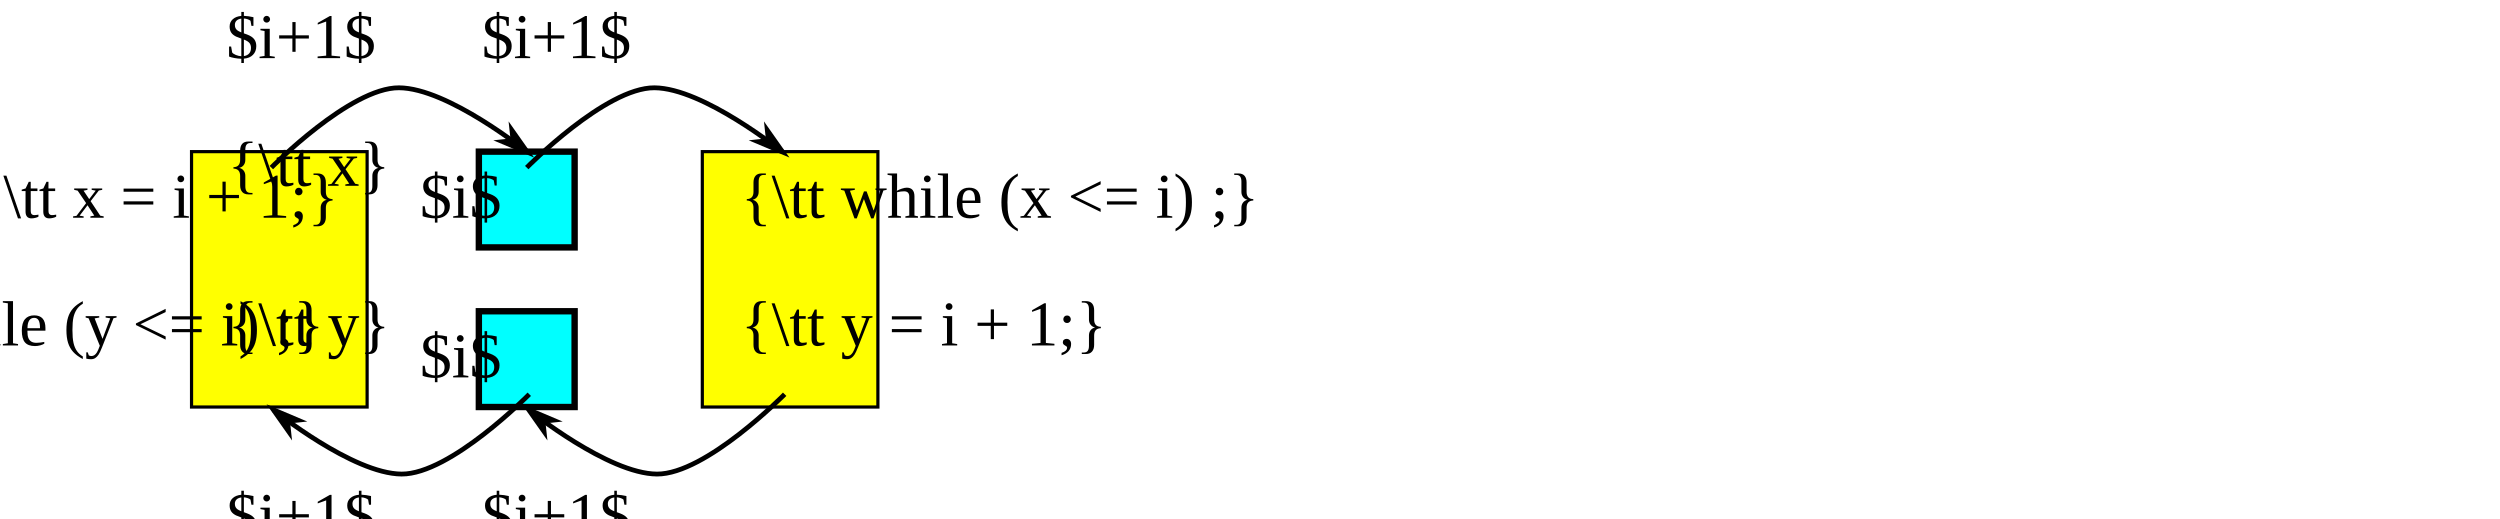
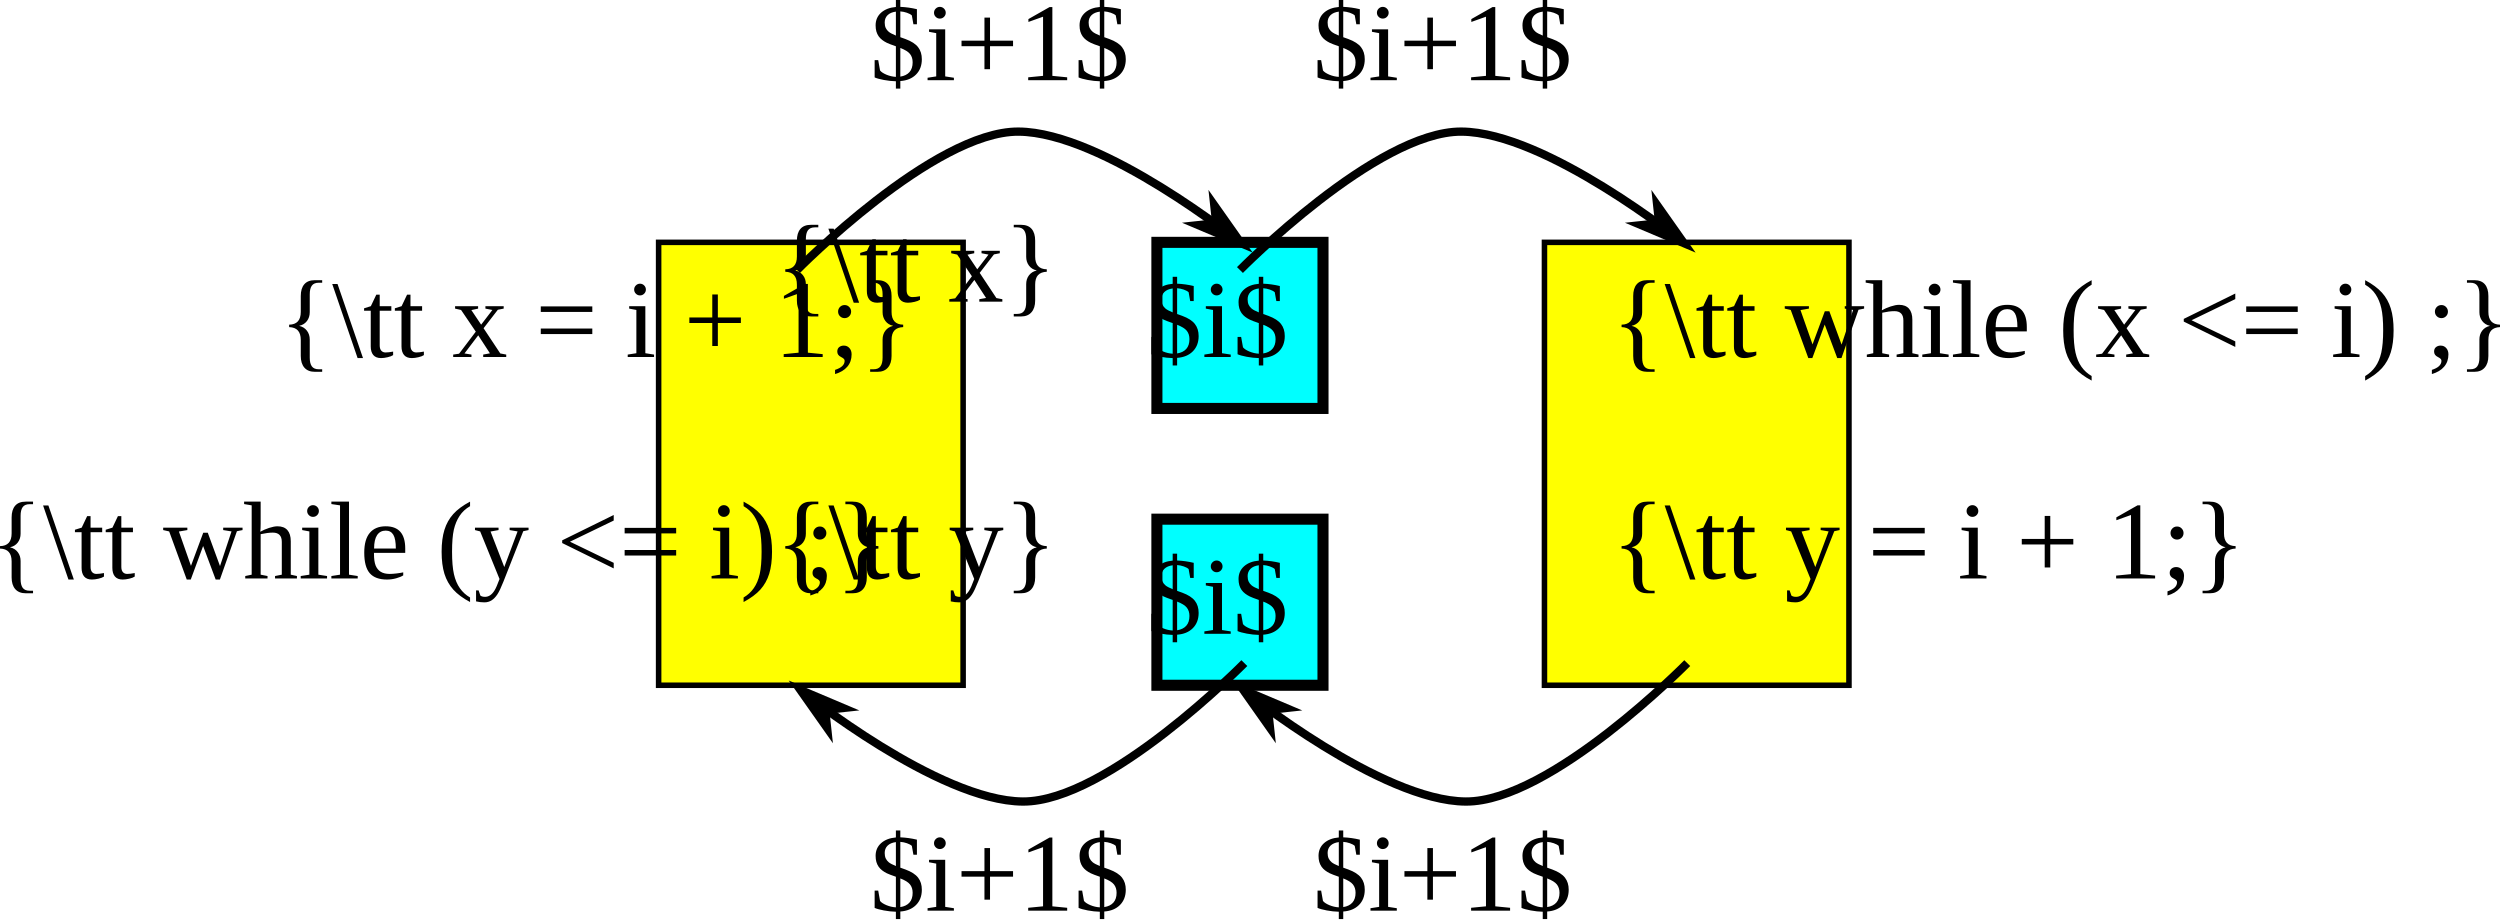
- <svg xmlns="http://www.w3.org/2000/svg" width="1253pt" height="260pt" viewBox="0.00 0.00 1253.00 260.00" id="svg2" version="1.1">
+ <svg xmlns="http://www.w3.org/2000/svg" width="722.484pt" height="265.609pt" viewBox="0 0 722.484 265.609" id="svg2" version="1.1">
  <defs id="defs410">
-     <marker orient="auto" refY="0.0" refX="0.0" id="Arrow1Mend" style="overflow:visible;">
-       <path id="path3987" d="M 0.0,0.0 L 5.0,-5.0 L -12.5,0.0 L 5.0,5.0 L 0.0,0.0 z " style="fill-rule:evenodd;stroke:#000000;stroke-width:1.0pt;" transform="scale(0.4) rotate(180) translate(10,0)" />
+     <marker orient="auto" refY="0" refX="0" id="Arrow1Mend" style="overflow:visible">
+       <path id="path3987" d="M 0,0 5,-5 -12.5,0 5,5 Z" style="fill-rule:evenodd;stroke:#000000;stroke-width:1pt" transform="matrix(-0.4,0,0,-0.4,-4,0)" />
    </marker>
-     <marker orient="auto" refY="0.0" refX="0.0" id="Arrow1Lend" style="overflow:visible;">
-       <path id="path3947" d="M 0.0,0.0 L 5.0,-5.0 L -12.5,0.0 L 5.0,5.0 L 0.0,0.0 z " style="fill-rule:evenodd;stroke:#000000;stroke-width:1.0pt;" transform="scale(0.8) rotate(180) translate(12.5,0)" />
+     <marker orient="auto" refY="0" refX="0" id="Arrow1Lend" style="overflow:visible">
+       <path id="path3947" d="M 0,0 5,-5 -12.5,0 5,5 Z" style="fill-rule:evenodd;stroke:#000000;stroke-width:1pt" transform="matrix(-0.8,0,0,-0.8,-10,0)" />
    </marker>
  </defs>
-   <rect style="fill:#00ffff;fill-opacity:1;stroke:#000000;stroke-width:3.2;stroke-miterlimit:4;stroke-opacity:1;stroke-dasharray:none;stroke-dashoffset:0" id="rect3000" width="48" height="48" x="240" y="76" />
-   <text xml:space="preserve" style="font-size:32px;font-style:normal;font-weight:normal;line-height:125%;letter-spacing:0px;word-spacing:0px;fill:#000000;fill-opacity:1;stroke:none;font-family:Sans" x="262.171" y="109.135" id="text3776">
-     <tspan id="tspan3778" x="243.382" y="109.135" style="font-style:normal;font-variant:normal;font-weight:normal;font-stretch:normal;font-family:Times New Roman;-inkscape-font-specification:Times New Roman;text-anchor:middle;text-align:center">$i$</tspan>
+   <rect style="fill:#00ffff;fill-opacity:1;stroke:#000000;stroke-width:3.2;stroke-miterlimit:4;stroke-dasharray:none;stroke-dashoffset:0;stroke-opacity:1" id="rect3000" width="48" height="48" x="334.337" y="70.037" />
+   <text xml:space="preserve" style="font-style:normal;font-weight:normal;line-height:0%;font-family:sans-serif;letter-spacing:0px;word-spacing:0px;fill:#000000;fill-opacity:1;stroke:none" x="356.508" y="103.172" id="text3776">
+     <tspan id="tspan3778" x="356.508" y="103.172" style="font-style:normal;font-variant:normal;font-weight:normal;font-stretch:normal;font-size:32px;line-height:1.25;font-family:'Times New Roman';-inkscape-font-specification:'Times New Roman';text-align:center;text-anchor:middle">$i$</tspan>
  </text>
-   <rect style="fill:#ffff00;fill-opacity:1;stroke:#000000;stroke-width:2;stroke-miterlimit:4;stroke-opacity:1;stroke-dasharray:none;stroke-dashoffset:0" id="rect3780" width="110" height="160" x="120" y="95" transform="scale(0.8,0.8)" />
-   <rect y="76" x="352" height="128" width="88" id="rect3782" style="fill:#ffff00;fill-opacity:1;stroke:#000000;stroke-width:1.6;stroke-miterlimit:4;stroke-opacity:1;stroke-dasharray:none;stroke-dashoffset:0" />
-   <rect y="156" x="240" height="48" width="48" id="rect3784" style="fill:#00ffff;fill-opacity:1;stroke:#000000;stroke-width:3.2;stroke-miterlimit:4;stroke-opacity:1;stroke-dasharray:none;stroke-dashoffset:0" />
-   <text id="text3786" y="189.135" x="262.171" style="font-size:32px;font-style:normal;font-weight:normal;line-height:125%;letter-spacing:0px;word-spacing:0px;fill:#000000;fill-opacity:1;stroke:none;font-family:Sans" xml:space="preserve">
-     <tspan style="font-style:normal;font-variant:normal;font-weight:normal;font-stretch:normal;font-family:Times New Roman;-inkscape-font-specification:Times New Roman;text-anchor:middle;text-align:center" y="189.135" x="243.382" id="tspan3788">$i$</tspan>
+   <rect style="fill:#ffff00;fill-opacity:1;stroke:#000000;stroke-width:1.6;stroke-miterlimit:4;stroke-dasharray:none;stroke-dashoffset:0;stroke-opacity:1" id="rect3780" width="88" height="128" x="190.337" y="70.037" />
+   <rect y="70.037" x="446.337" height="128" width="88" id="rect3782" style="fill:#ffff00;fill-opacity:1;stroke:#000000;stroke-width:1.6;stroke-miterlimit:4;stroke-dasharray:none;stroke-dashoffset:0;stroke-opacity:1" />
+   <rect y="150.037" x="334.337" height="48" width="48" id="rect3784" style="fill:#00ffff;fill-opacity:1;stroke:#000000;stroke-width:3.2;stroke-miterlimit:4;stroke-dasharray:none;stroke-dashoffset:0;stroke-opacity:1" />
+   <text id="text3786" y="183.172" x="356.508" style="font-style:normal;font-weight:normal;line-height:0%;font-family:sans-serif;letter-spacing:0px;word-spacing:0px;fill:#000000;fill-opacity:1;stroke:none" xml:space="preserve">
+     <tspan style="font-style:normal;font-variant:normal;font-weight:normal;font-stretch:normal;font-size:32px;line-height:1.25;font-family:'Times New Roman';-inkscape-font-specification:'Times New Roman';text-align:center;text-anchor:middle" y="183.172" x="356.508" id="tspan3788">$i$</tspan>
  </text>
-   <path style="fill:none;stroke:#000000;stroke-width:3;stroke-linecap:butt;stroke-linejoin:miter;stroke-opacity:1;marker-end:url(#Arrow1Mend);stroke-miterlimit:4;stroke-dasharray:none" d="m 170,105 c 0,0 49.404,-50.184 80,-50 30.596,0.184 80,40 80,40" id="path3790" transform="scale(0.8,0.8)" />
-   <text id="text4420" y="29.135" x="199.202" style="font-size:32px;font-style:normal;font-weight:normal;line-height:125%;letter-spacing:0px;word-spacing:0px;fill:#000000;fill-opacity:1;stroke:none;font-family:Sans" xml:space="preserve">
-     <tspan style="font-style:normal;font-variant:normal;font-weight:normal;font-stretch:normal;font-family:Times New Roman;-inkscape-font-specification:Times New Roman;text-anchor:middle;text-align:center" y="29.135" x="163.382" id="tspan4422">$i+1$</tspan>
+   <path style="fill:none;stroke:#000000;stroke-width:2.4;stroke-linecap:butt;stroke-linejoin:miter;stroke-miterlimit:4;stroke-dasharray:none;stroke-opacity:1;marker-end:url(#Arrow1Mend)" d="m 230.337,78.037 c 0,0 39.523,-40.147 64,-40 24.477,0.147 64,32 64,32" id="path3790" />
+   <text id="text4420" y="23.172" x="293.539" style="font-style:normal;font-weight:normal;line-height:0%;font-family:sans-serif;letter-spacing:0px;word-spacing:0px;fill:#000000;fill-opacity:1;stroke:none" xml:space="preserve">
+     <tspan style="font-style:normal;font-variant:normal;font-weight:normal;font-stretch:normal;font-size:32px;line-height:1.25;font-family:'Times New Roman';-inkscape-font-specification:'Times New Roman';text-align:center;text-anchor:middle" y="23.172" x="293.539" id="tspan4422">$i+1$</tspan>
  </text>
-   <text xml:space="preserve" style="font-size:32px;font-style:normal;font-weight:normal;line-height:125%;letter-spacing:0px;word-spacing:0px;fill:#000000;fill-opacity:1;stroke:none;font-family:Sans" x="371.382" y="109.135" id="text4424">
-     <tspan id="tspan4426" x="371.382" y="109.135" style="font-style:normal;font-variant:normal;font-weight:normal;font-stretch:normal;font-family:Times New Roman;-inkscape-font-specification:Times New Roman">{\tt while (x &lt;= i) ;}</tspan>
+   <text xml:space="preserve" style="font-style:normal;font-weight:normal;line-height:0%;font-family:sans-serif;letter-spacing:0px;word-spacing:0px;fill:#000000;fill-opacity:1;stroke:none" x="465.719" y="103.172" id="text4424">
+     <tspan id="tspan4426" x="465.719" y="103.172" style="font-style:normal;font-variant:normal;font-weight:normal;font-stretch:normal;font-size:32px;line-height:1.25;font-family:'Times New Roman';-inkscape-font-specification:'Times New Roman'">{\tt while (x &lt;= i) ;}</tspan>
  </text>
-   <path id="path4428" d="m 264,84 c 0,0 39.523,-40.147 64,-40 24.477,0.147 64,32 64,32" style="fill:none;stroke:#000000;stroke-width:2.4;stroke-linecap:butt;stroke-linejoin:miter;stroke-miterlimit:4;stroke-opacity:1;stroke-dasharray:none;marker-end:url(#Arrow1Mend)" />
-   <text xml:space="preserve" style="font-size:32px;font-style:normal;font-weight:normal;line-height:125%;letter-spacing:0px;word-spacing:0px;fill:#000000;fill-opacity:1;stroke:none;font-family:Sans" x="327.202" y="29.135" id="text4430">
-     <tspan id="tspan4432" x="291.382" y="29.135" style="font-style:normal;font-variant:normal;font-weight:normal;font-stretch:normal;font-family:Times New Roman;-inkscape-font-specification:Times New Roman;text-anchor:middle;text-align:center">$i+1$</tspan>
+   <path id="path4428" d="m 358.337,78.037 c 0,0 39.523,-40.147 64,-40 24.477,0.147 64,32 64,32" style="fill:none;stroke:#000000;stroke-width:2.4;stroke-linecap:butt;stroke-linejoin:miter;stroke-miterlimit:4;stroke-dasharray:none;stroke-opacity:1;marker-end:url(#Arrow1Mend)" />
+   <text xml:space="preserve" style="font-style:normal;font-weight:normal;line-height:0%;font-family:sans-serif;letter-spacing:0px;word-spacing:0px;fill:#000000;fill-opacity:1;stroke:none" x="421.539" y="23.172" id="text4430">
+     <tspan id="tspan4432" x="421.539" y="23.172" style="font-style:normal;font-variant:normal;font-weight:normal;font-stretch:normal;font-size:32px;line-height:1.25;font-family:'Times New Roman';-inkscape-font-specification:'Times New Roman';text-align:center;text-anchor:middle">$i+1$</tspan>
  </text>
-   <text id="text4434" y="93.135" x="220.444" style="font-size:32px;font-style:normal;font-weight:normal;line-height:125%;letter-spacing:0px;word-spacing:0px;fill:#000000;fill-opacity:1;stroke:none;font-family:Sans" xml:space="preserve">
-     <tspan style="font-style:normal;font-variant:normal;font-weight:normal;font-stretch:normal;text-align:end;text-anchor:end;font-family:Times New Roman;-inkscape-font-specification:Times New Roman" y="93.135" x="220.444" id="tspan4436">{\tt x}</tspan>
+   <text id="text4434" y="87.172" x="314.781" style="font-style:normal;font-weight:normal;line-height:0%;font-family:sans-serif;letter-spacing:0px;word-spacing:0px;fill:#000000;fill-opacity:1;stroke:none" xml:space="preserve">
+     <tspan style="font-style:normal;font-variant:normal;font-weight:normal;font-stretch:normal;font-size:32px;line-height:1.25;font-family:'Times New Roman';-inkscape-font-specification:'Times New Roman';text-align:end;text-anchor:end" y="87.172" x="314.781" id="tspan4436">{\tt x}</tspan>
  </text>
-   <text xml:space="preserve" style="font-size:32px;font-style:normal;font-weight:normal;line-height:125%;letter-spacing:0px;word-spacing:0px;fill:#000000;fill-opacity:1;stroke:none;font-family:Sans" x="220.444" y="173.135" id="text4438">
-     <tspan id="tspan4440" x="220.444" y="173.135" style="font-style:normal;font-variant:normal;font-weight:normal;font-stretch:normal;text-align:end;text-anchor:end;font-family:Times New Roman;-inkscape-font-specification:Times New Roman">{\tt y}</tspan>
+   <text xml:space="preserve" style="font-style:normal;font-weight:normal;line-height:0%;font-family:sans-serif;letter-spacing:0px;word-spacing:0px;fill:#000000;fill-opacity:1;stroke:none" x="314.781" y="167.172" id="text4438">
+     <tspan id="tspan4440" x="314.781" y="167.172" style="font-style:normal;font-variant:normal;font-weight:normal;font-stretch:normal;font-size:32px;line-height:1.25;font-family:'Times New Roman';-inkscape-font-specification:'Times New Roman';text-align:end;text-anchor:end">{\tt y}</tspan>
  </text>
-   <path id="path4442" d="m 265.269,197.6 c 0,0 -39.523,40.147 -64,40 -24.477,-0.147 -64,-32 -64,-32" style="fill:none;stroke:#000000;stroke-width:2.4;stroke-linecap:butt;stroke-linejoin:miter;stroke-miterlimit:4;stroke-opacity:1;stroke-dasharray:none;marker-end:url(#Arrow1Mend)" />
-   <path style="fill:none;stroke:#000000;stroke-width:2.4;stroke-linecap:butt;stroke-linejoin:miter;stroke-miterlimit:4;stroke-opacity:1;stroke-dasharray:none;marker-end:url(#Arrow1Mend)" d="m 393.269,197.6 c 0,0 -39.523,40.147 -64,40 -24.477,-0.147 -64,-32 -64,-32" id="path4444" />
-   <text id="text4446" y="173.135" x="371.382" style="font-size:32px;font-style:normal;font-weight:normal;line-height:125%;letter-spacing:0px;word-spacing:0px;fill:#000000;fill-opacity:1;stroke:none;font-family:Sans" xml:space="preserve">
-     <tspan style="font-style:normal;font-variant:normal;font-weight:normal;font-stretch:normal;font-family:Times New Roman;-inkscape-font-specification:Times New Roman" y="173.135" x="371.382" id="tspan4448">{\tt y = i + 1;}</tspan>
+   <path id="path4442" d="m 359.606,191.636 c 0,0 -39.523,40.147 -64,40 -24.477,-0.147 -64,-32 -64,-32" style="fill:none;stroke:#000000;stroke-width:2.4;stroke-linecap:butt;stroke-linejoin:miter;stroke-miterlimit:4;stroke-dasharray:none;stroke-opacity:1;marker-end:url(#Arrow1Mend)" />
+   <path style="fill:none;stroke:#000000;stroke-width:2.4;stroke-linecap:butt;stroke-linejoin:miter;stroke-miterlimit:4;stroke-dasharray:none;stroke-opacity:1;marker-end:url(#Arrow1Mend)" d="m 487.606,191.636 c 0,0 -39.523,40.147 -64,40 -24.477,-0.147 -64,-32 -64,-32" id="path4444" />
+   <text id="text4446" y="167.172" x="465.719" style="font-style:normal;font-weight:normal;line-height:0%;font-family:sans-serif;letter-spacing:0px;word-spacing:0px;fill:#000000;fill-opacity:1;stroke:none" xml:space="preserve">
+     <tspan style="font-style:normal;font-variant:normal;font-weight:normal;font-stretch:normal;font-size:32px;line-height:1.25;font-family:'Times New Roman';-inkscape-font-specification:'Times New Roman'" y="167.172" x="465.719" id="tspan4448">{\tt y = i + 1;}</tspan>
  </text>
-   <text xml:space="preserve" style="font-size:32px;font-style:normal;font-weight:normal;line-height:125%;letter-spacing:0px;word-spacing:0px;fill:#000000;fill-opacity:1;stroke:none;font-family:Sans" x="-13.681" y="109.135" id="text4450">
-     <tspan id="tspan4452" x="-13.681" y="109.135" style="font-style:normal;font-variant:normal;font-weight:normal;font-stretch:normal;text-align:start;text-anchor:start;font-family:Times New Roman;-inkscape-font-specification:Times New Roman">{\tt x = i + 1;}</tspan>
+   <text xml:space="preserve" style="font-style:normal;font-weight:normal;line-height:0%;font-family:sans-serif;letter-spacing:0px;word-spacing:0px;fill:#000000;fill-opacity:1;stroke:none" x="80.656" y="103.172" id="text4450">
+     <tspan id="tspan4452" x="80.656" y="103.172" style="font-style:normal;font-variant:normal;font-weight:normal;font-stretch:normal;font-size:32px;line-height:1.25;font-family:'Times New Roman';-inkscape-font-specification:'Times New Roman';text-align:start;text-anchor:start">{\tt x = i + 1;}</tspan>
  </text>
-   <text id="text4454" y="173.135" x="-97.243" style="font-size:32px;font-style:normal;font-weight:normal;line-height:125%;letter-spacing:0px;word-spacing:0px;fill:#000000;fill-opacity:1;stroke:none;font-family:Sans" xml:space="preserve">
-     <tspan style="font-style:normal;font-variant:normal;font-weight:normal;font-stretch:normal;text-align:start;text-anchor:start;font-family:Times New Roman;-inkscape-font-specification:Times New Roman" y="173.135" x="-97.243" id="tspan4456">{\tt while (y &lt;= i) ;}</tspan>
+   <text id="text4454" y="167.172" x="-2.906" style="font-style:normal;font-weight:normal;line-height:0%;font-family:sans-serif;letter-spacing:0px;word-spacing:0px;fill:#000000;fill-opacity:1;stroke:none" xml:space="preserve">
+     <tspan style="font-style:normal;font-variant:normal;font-weight:normal;font-stretch:normal;font-size:32px;line-height:1.25;font-family:'Times New Roman';-inkscape-font-specification:'Times New Roman';text-align:start;text-anchor:start" y="167.172" x="-2.906" id="tspan4456">{\tt while (y &lt;= i) ;}</tspan>
  </text>
-   <text xml:space="preserve" style="font-size:32px;font-style:normal;font-weight:normal;line-height:125%;letter-spacing:0px;word-spacing:0px;fill:#000000;fill-opacity:1;stroke:none;font-family:Sans" x="199.202" y="269.135" id="text4458">
-     <tspan id="tspan4460" x="163.382" y="269.135" style="font-style:normal;font-variant:normal;font-weight:normal;font-stretch:normal;font-family:Times New Roman;-inkscape-font-specification:Times New Roman;text-anchor:middle;text-align:center">$i+1$</tspan>
+   <text xml:space="preserve" style="font-style:normal;font-weight:normal;line-height:0%;font-family:sans-serif;letter-spacing:0px;word-spacing:0px;fill:#000000;fill-opacity:1;stroke:none" x="293.539" y="263.172" id="text4458">
+     <tspan id="tspan4460" x="293.539" y="263.172" style="font-style:normal;font-variant:normal;font-weight:normal;font-stretch:normal;font-size:32px;line-height:1.25;font-family:'Times New Roman';-inkscape-font-specification:'Times New Roman';text-align:center;text-anchor:middle">$i+1$</tspan>
  </text>
-   <text id="text4462" y="269.135" x="327.202" style="font-size:32px;font-style:normal;font-weight:normal;line-height:125%;letter-spacing:0px;word-spacing:0px;fill:#000000;fill-opacity:1;stroke:none;font-family:Sans" xml:space="preserve">
-     <tspan style="font-style:normal;font-variant:normal;font-weight:normal;font-stretch:normal;font-family:Times New Roman;-inkscape-font-specification:Times New Roman;text-anchor:middle;text-align:center" y="269.135" x="291.382" id="tspan4464">$i+1$</tspan>
+   <text id="text4462" y="263.172" x="421.539" style="font-style:normal;font-weight:normal;line-height:0%;font-family:sans-serif;letter-spacing:0px;word-spacing:0px;fill:#000000;fill-opacity:1;stroke:none" xml:space="preserve">
+     <tspan style="font-style:normal;font-variant:normal;font-weight:normal;font-stretch:normal;font-size:32px;line-height:1.25;font-family:'Times New Roman';-inkscape-font-specification:'Times New Roman';text-align:center;text-anchor:middle" y="263.172" x="421.539" id="tspan4464">$i+1$</tspan>
  </text>
</svg>
